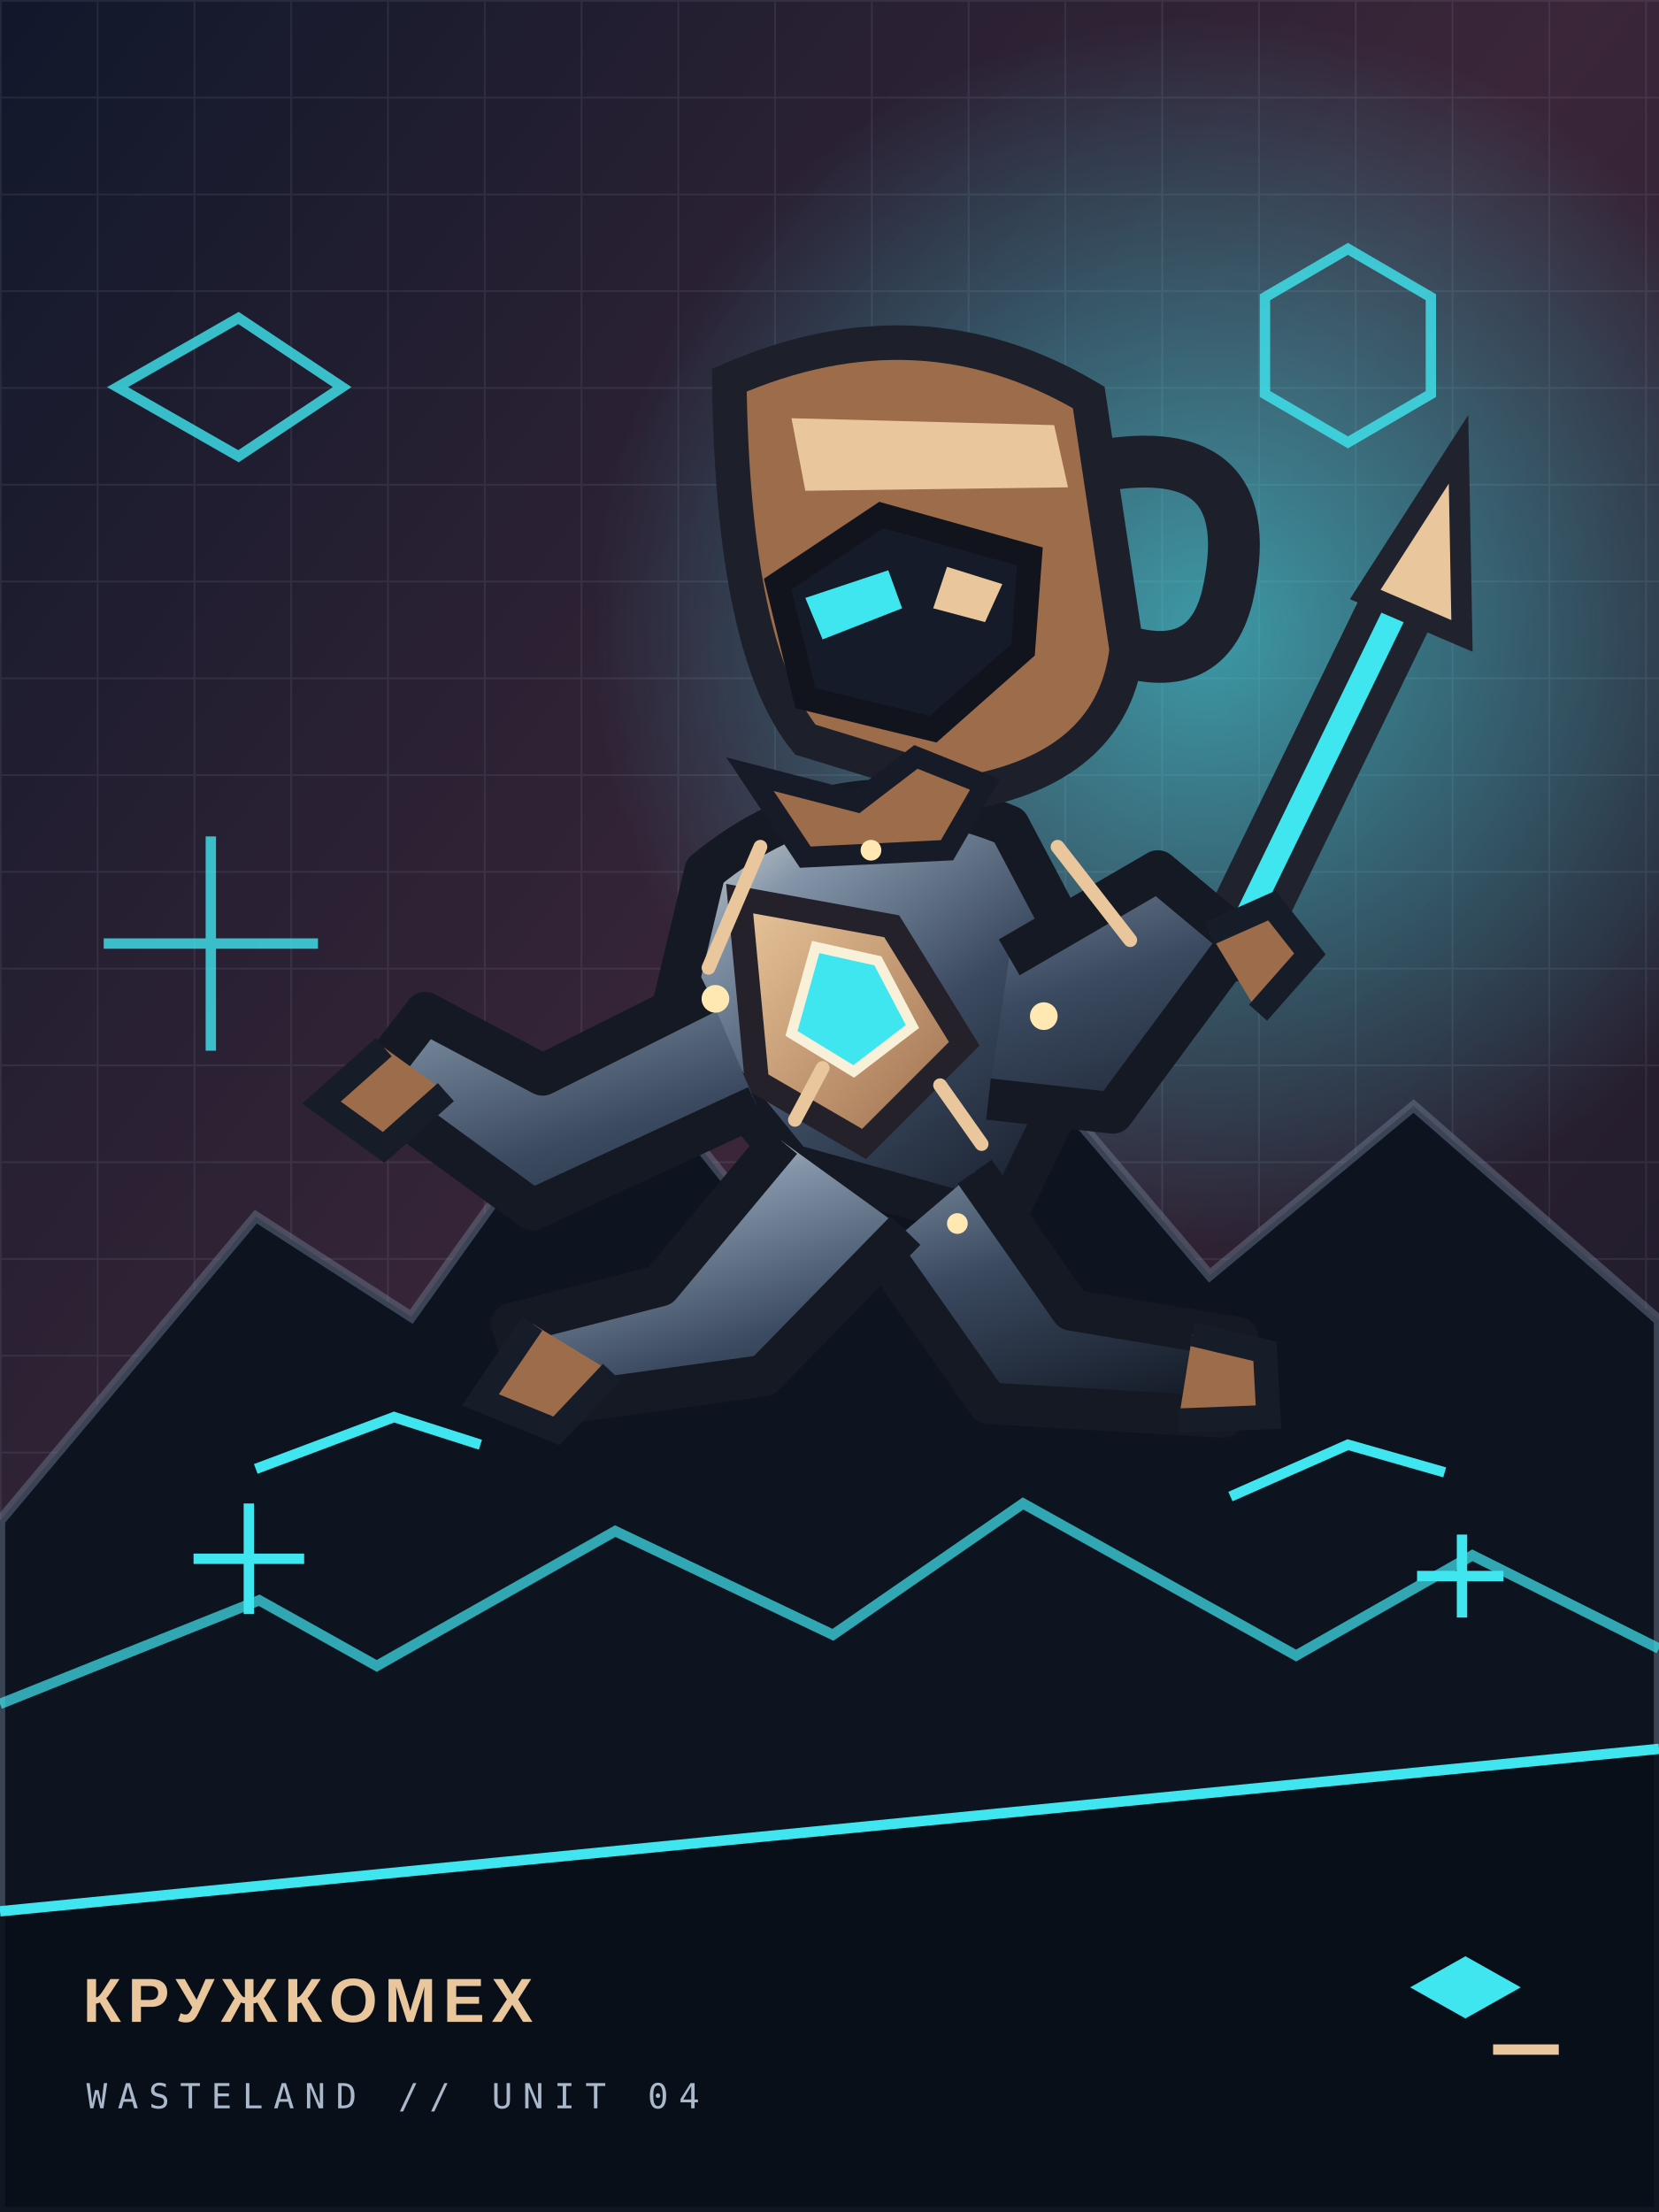
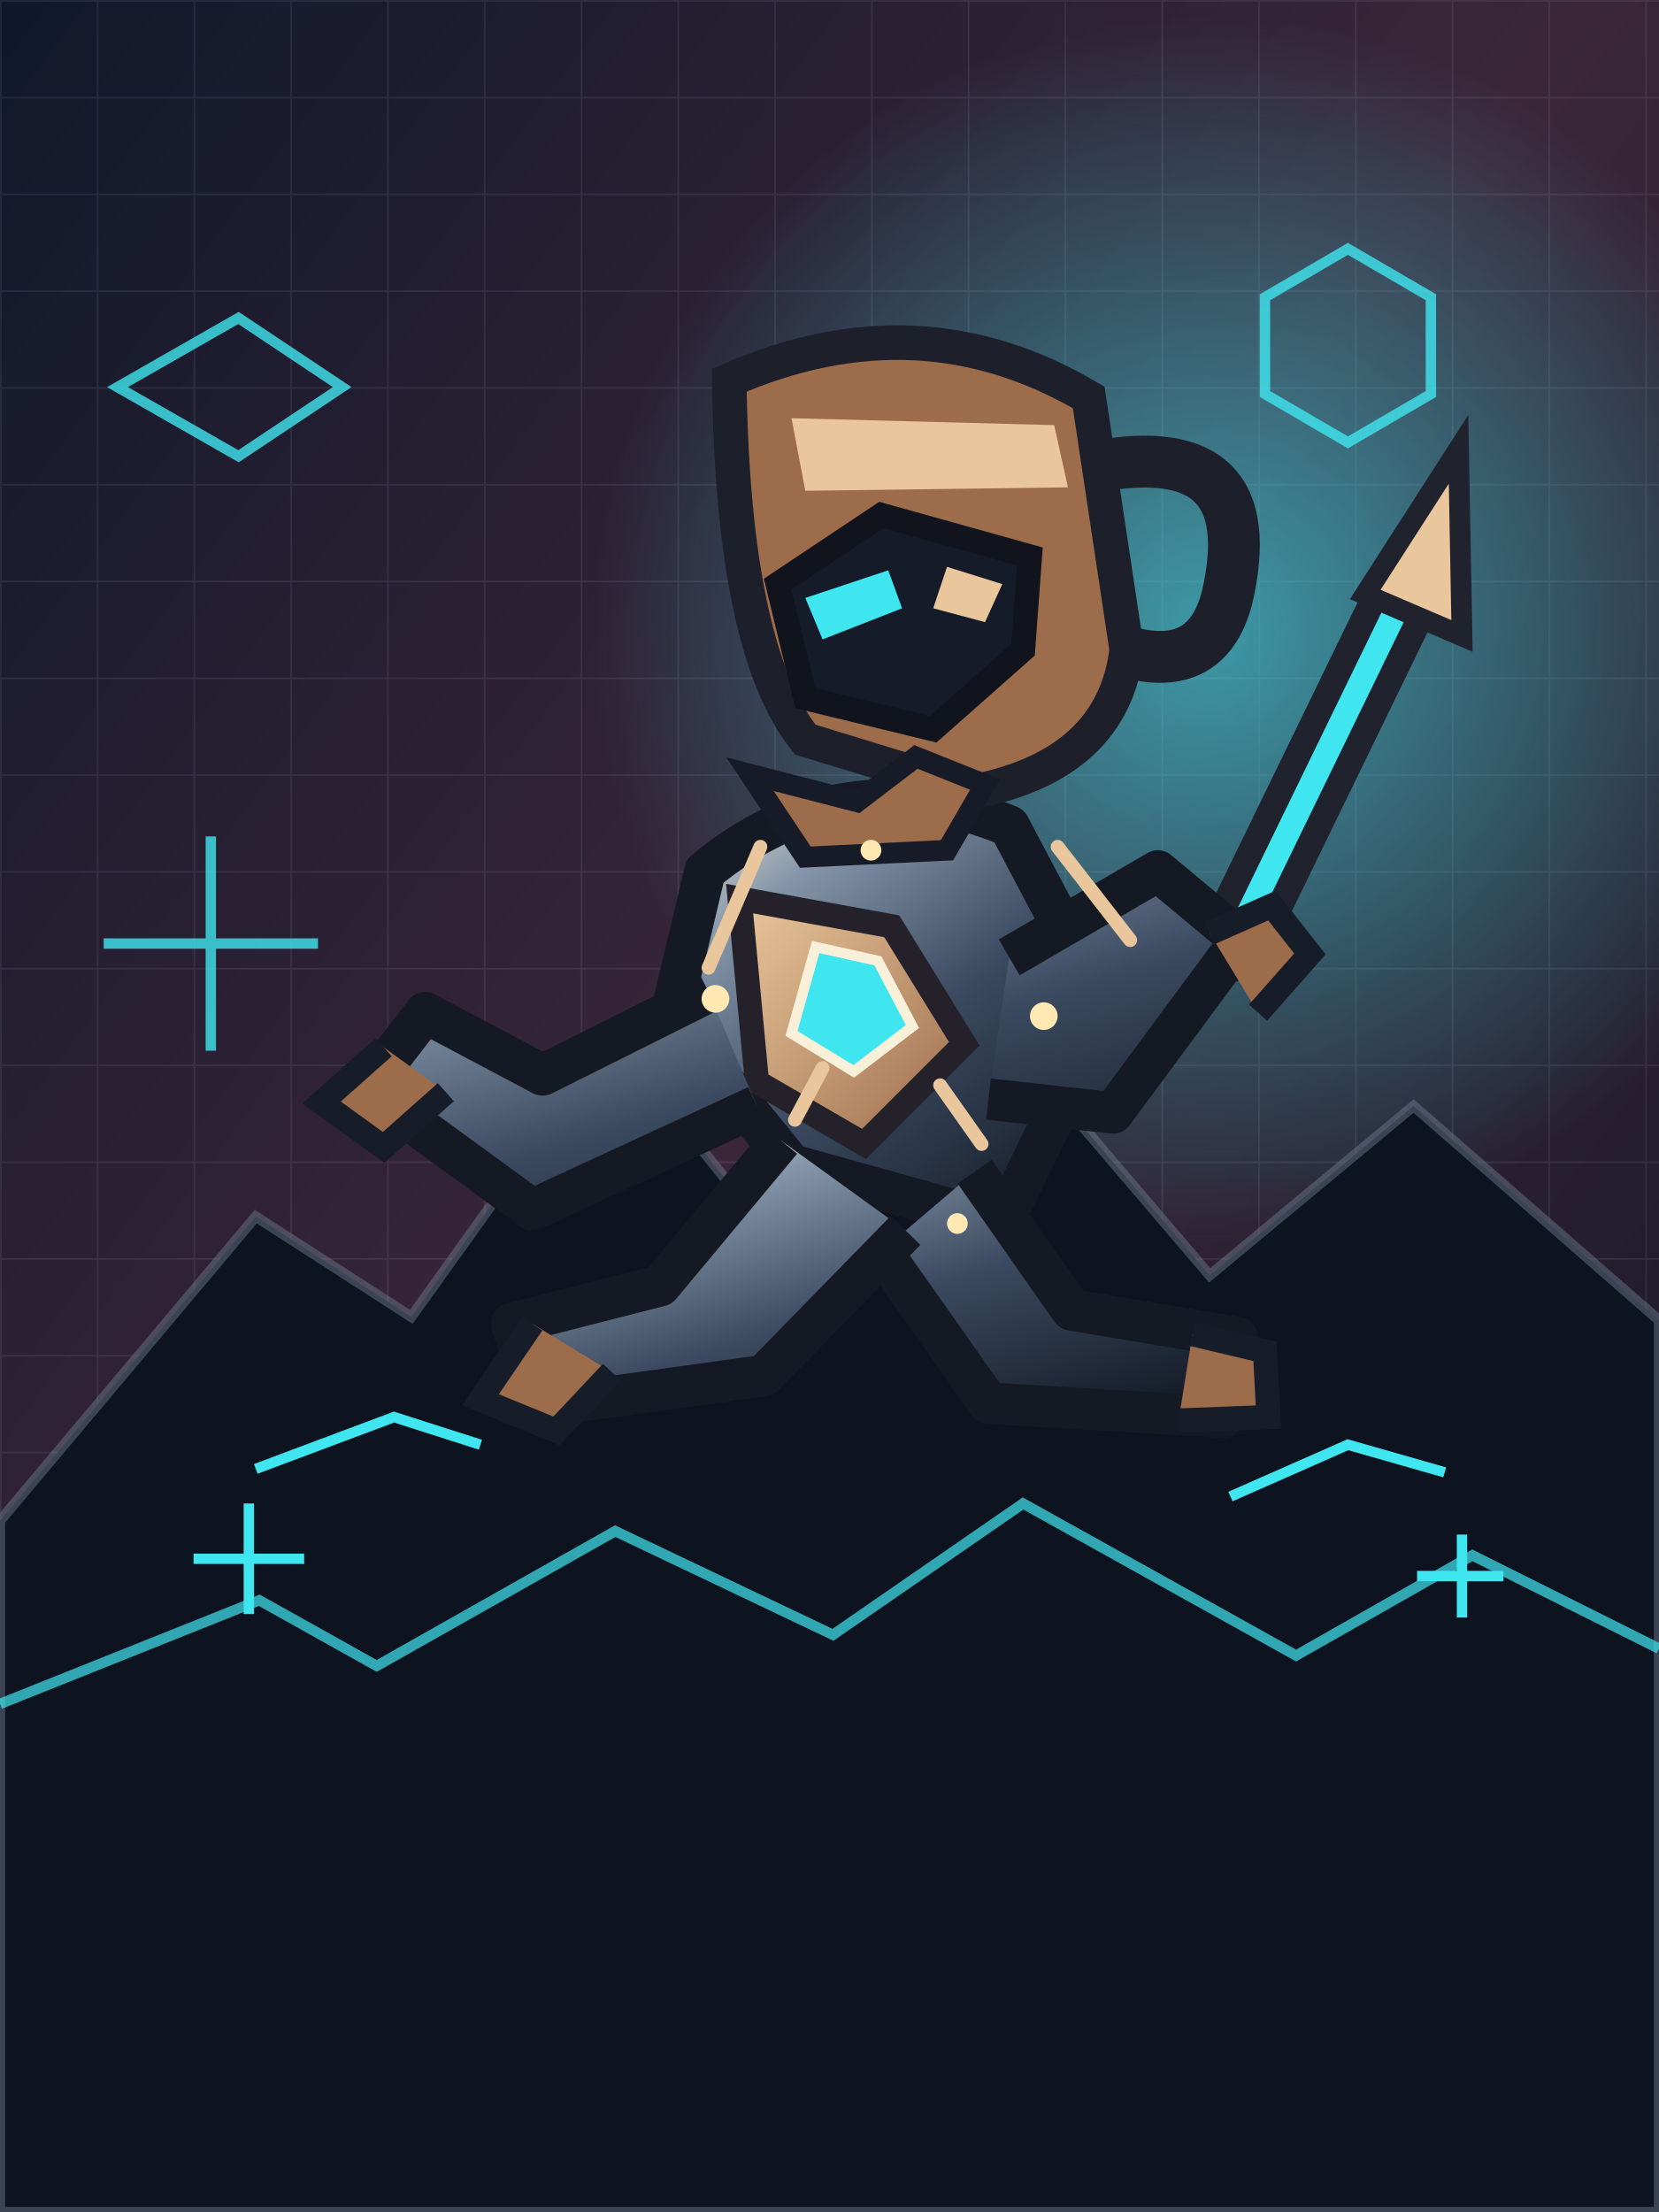
<svg xmlns="http://www.w3.org/2000/svg" width="480" height="640" viewBox="0 0 480 640">
  <defs>
    <linearGradient id="bg" x1="0" y1="0" x2="1" y2="1">
      <stop stop-color="#11182b" />
      <stop offset=".48" stop-color="#3b2639" />
      <stop offset="1" stop-color="#111725" />
    </linearGradient>
    <linearGradient id="metal" x1="0" y1="0" x2=".8" y2="1">
      <stop stop-color="#f2f0df" />
      <stop offset=".25" stop-color="#8495a9" />
      <stop offset=".6" stop-color="#3b4a60" />
      <stop offset="1" stop-color="#171e2b" />
    </linearGradient>
    <linearGradient id="accent" x1="0" y1="0" x2="1" y2="1">
      <stop stop-color="#e9c69b" />
      <stop offset="1" stop-color="#9c6c4b" />
    </linearGradient>
    <radialGradient id="flare">
      <stop stop-color="#3fe6f0" stop-opacity=".6" />
      <stop offset="1" stop-color="#3fe6f0" stop-opacity="0" />
    </radialGradient>
    <pattern id="grid" width="28" height="28" patternUnits="userSpaceOnUse">
      <path d="M28 0H0V28" fill="none" stroke="#dce8ff" stroke-opacity=".08" />
    </pattern>
  </defs>
  <rect width="480" height="640" fill="url(#bg)" />
  <rect width="480" height="640" fill="url(#grid)" />
  <circle cx="350" cy="183" r="180" fill="url(#flare)" />
  <path d="M0 440L74 352 119 381 177 300 221 355 280 287 350 369 409 320 480 382V640H0Z" fill="#0d1420" stroke="#718094" stroke-opacity=".45" stroke-width="3" />
  <path d="M0 493l75-30 34 19 69-39 63 30 55-38 79 44 51-29 54 27" fill="none" stroke="#3fe6f0" stroke-opacity=".7" stroke-width="3" />
  <g opacity=".8" stroke="#3fe6f0" stroke-width="3">
    <path d="M34 112l35-20 30 20-30 20Z" fill="none" />
    <path d="M390 72l24 14v28l-24 14-24-14V86Z" fill="none" />
    <path d="M30 273h62m-31-31v62" />
  </g>
  <path d="M357 273L411 162" stroke="#20232e" stroke-width="22" stroke-linecap="round" />
  <path d="M357 273L411 162" stroke="#3fe6f0" stroke-width="7" />
  <path d="M395 172l27-42 1 54Z" fill="#e9c69b" stroke="#20232e" stroke-width="6" />
  <path d="M204 252Q244 219 292 239L320 292 290 354 229 337 194 294Z" fill="url(#metal)" stroke="#151923" stroke-width="12" stroke-linejoin="round" />
  <path d="M214 260l44 8 21 34-29 29-31-18Z" fill="url(#accent)" stroke="#24212a" stroke-width="7" />
  <path d="M236 274l18 4 10 19-17 13-18-11Z" fill="#3fe6f0" stroke="#f8f0d9" stroke-width="3" />
  <path d="M205 287l-48 24-34-18-17 22 48 35 65-30M292 277l43-25 24 20-37 50-36-4" fill="url(#metal)" stroke="#151923" stroke-width="12" stroke-linejoin="round" />
  <path d="M111 303l-18 16 18 13 18-16M350 270l18-8 11 14-15 17" fill="#9c6c4b" stroke="#171c29" stroke-width="7" />
  <path d="M226 330l-35 42-43 11 8 24 65-9 41-42M282 339l28 40 48 8-4 23-68-4-31-44" fill="url(#metal)" stroke="#151923" stroke-width="12" stroke-linejoin="round" />
  <path d="M154 383l-15 22 22 9 16-17M345 386l21 5 1 19-26 1" fill="#9c6c4b" stroke="#171c29" stroke-width="7" />
  <path d="M211 110 Q266 86 315 115 L326 188 Q322 221 282 229 L233 214 Q212 188 211 110Z" fill="#9c6c4b" stroke="#1d202b" stroke-width="10" />
  <path d="M317 135 Q366 126 355 173 Q349 196 324 188" fill="none" stroke="#1d202b" stroke-width="15" />
  <path d="M229 121l76 2 4 18-76 1Z" fill="#e9c69b" />
  <path d="M225 169l30-20 43 12-2 27-26 23-37-9Z" fill="#151b28" stroke="#11131d" stroke-width="7" />
  <path d="M233 173l24-8 4 11-23 9Z" fill="#3fe6f0" />
  <path d="M274 164l16 5-5 11-15-4Z" fill="#e9c69b" />
  <path d="M217 224l31 8 17-13 20 8-11 19-41 2Z" fill="#9c6c4b" stroke="#171b27" stroke-width="6" />
  <path d="M220 245l-15 35m101-35 21 27M238 309l-8 15m42-10 12 17" stroke="#e9c69b" stroke-width="4" stroke-linecap="round" />
  <g fill="#ffe8b2">
    <circle cx="207" cy="289" r="4" />
    <circle cx="302" cy="294" r="4" />
    <circle cx="252" cy="246" r="3" />
    <circle cx="277" cy="354" r="3" />
  </g>
  <g stroke="#3fe6f0" stroke-width="3" fill="none">
    <path d="M74 425l40-15 25 8M356 433l34-15 28 8" />
    <path d="M56 451h32m-16-16v32M410 456h25m-12-12v24" />
  </g>
-   <path d="M0 553L480 506V640H0Z" fill="#090e18" fill-opacity=".82" />
-   <path d="M0 553L480 506" stroke="#3fe6f0" stroke-width="3" />
-   <text x="24" y="585" font-family="Arial,sans-serif" font-size="18" font-weight="900" fill="#e9c69b" letter-spacing="2">КРУЖКОМЕХ</text>
-   <text x="25" y="610" font-family="monospace" font-size="10" fill="#a9b8ca" letter-spacing="3">WASTELAND // UNIT 04</text>
-   <path d="M424 566l16 9-16 9-16-9Z" fill="#3fe6f0" />
-   <path d="M432 593h19" stroke="#e9c69b" stroke-width="3" />
</svg>
